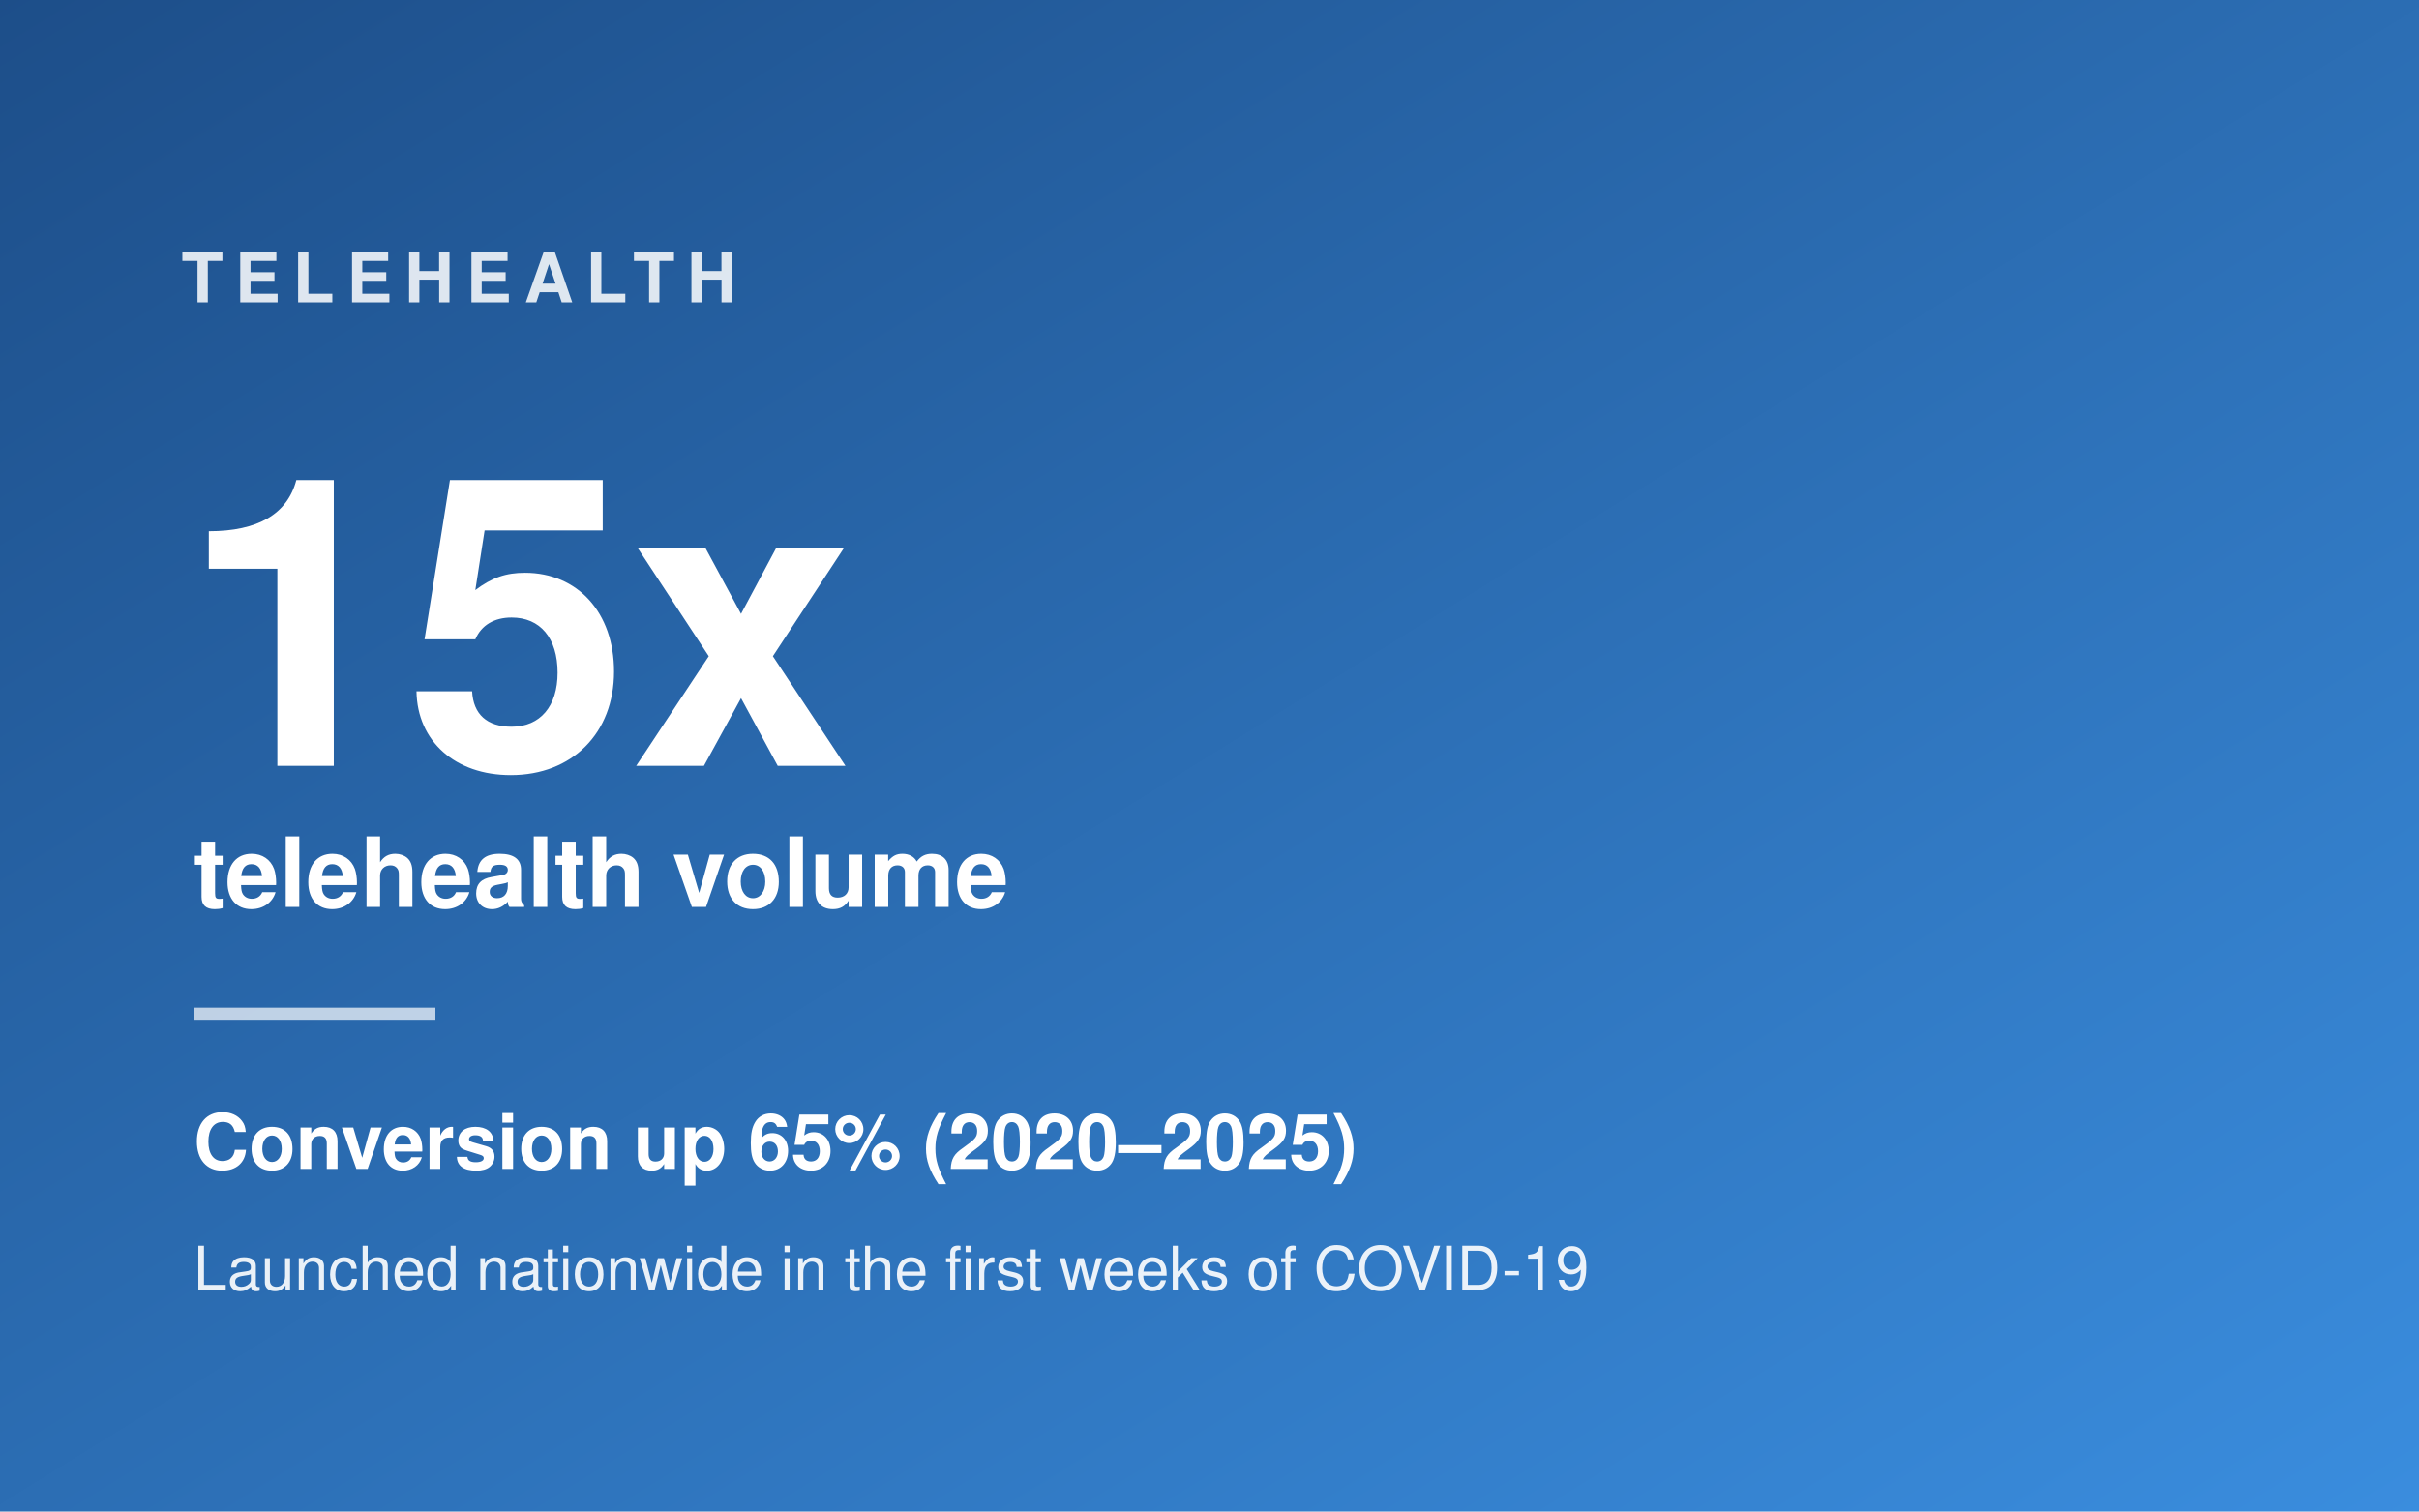
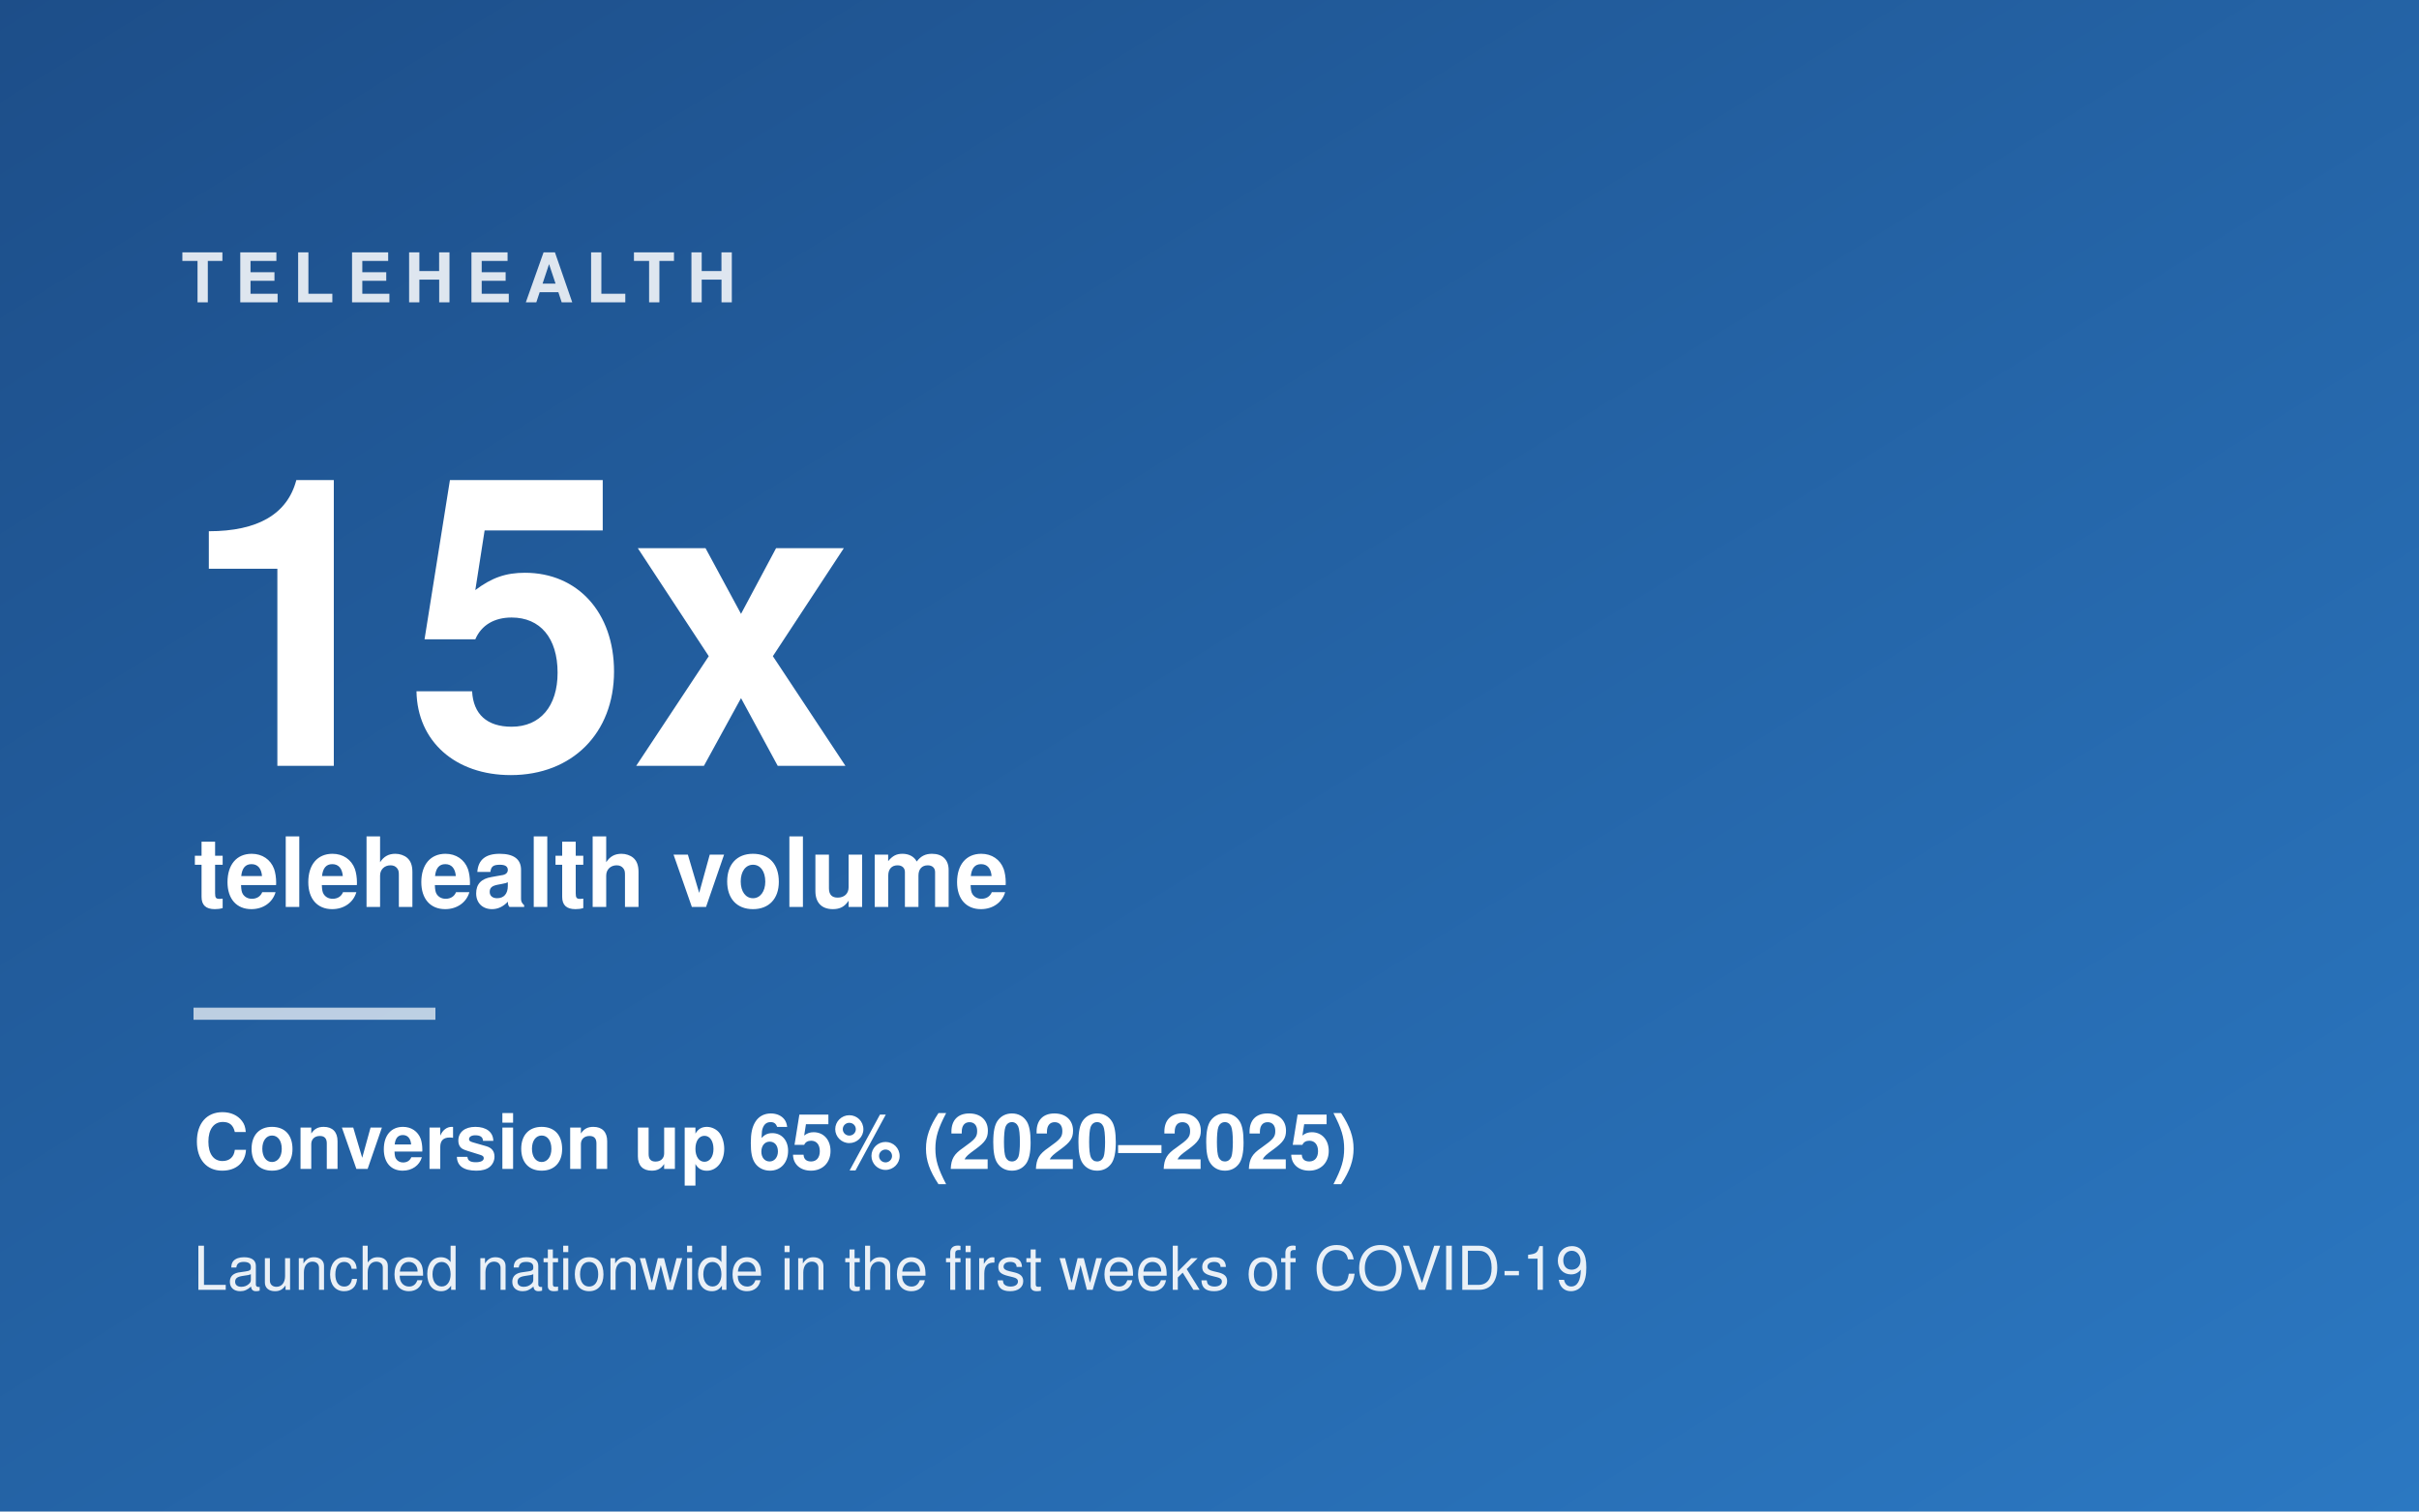
<svg xmlns="http://www.w3.org/2000/svg" viewBox="0 0 1200 750" width="1200" height="750">
  <defs>
    <linearGradient id="g" x1="0" y1="0" x2="1" y2="1">
      <stop offset="0" stop-color="#1d4e89" />
-       <stop offset="1" stop-color="#3a8dde" />
+       <stop offset="1" stop-color="#2b78c2" />
    </linearGradient>
  </defs>
  <rect width="1200" height="750" fill="url(#g)" />
  <g font-family="Montserrat, Helvetica, Arial, sans-serif" fill="#fff">
    <text x="90" y="150" font-size="34" font-weight="700" letter-spacing="6" opacity="0.85">TELEHEALTH</text>
    <text x="90" y="380" font-size="200" font-weight="800">15x</text>
    <text x="96" y="450" font-size="48" font-weight="600">telehealth volume</text>
    <rect x="96" y="500" width="120" height="6" fill="#fff" opacity="0.7" />
    <text x="96" y="580" font-size="38" font-weight="600">Conversion up 65% (2020–2025)</text>
    <text x="96" y="640" font-size="30" opacity="0.9">Launched nationwide in the first weeks of COVID-19</text>
  </g>
</svg>
